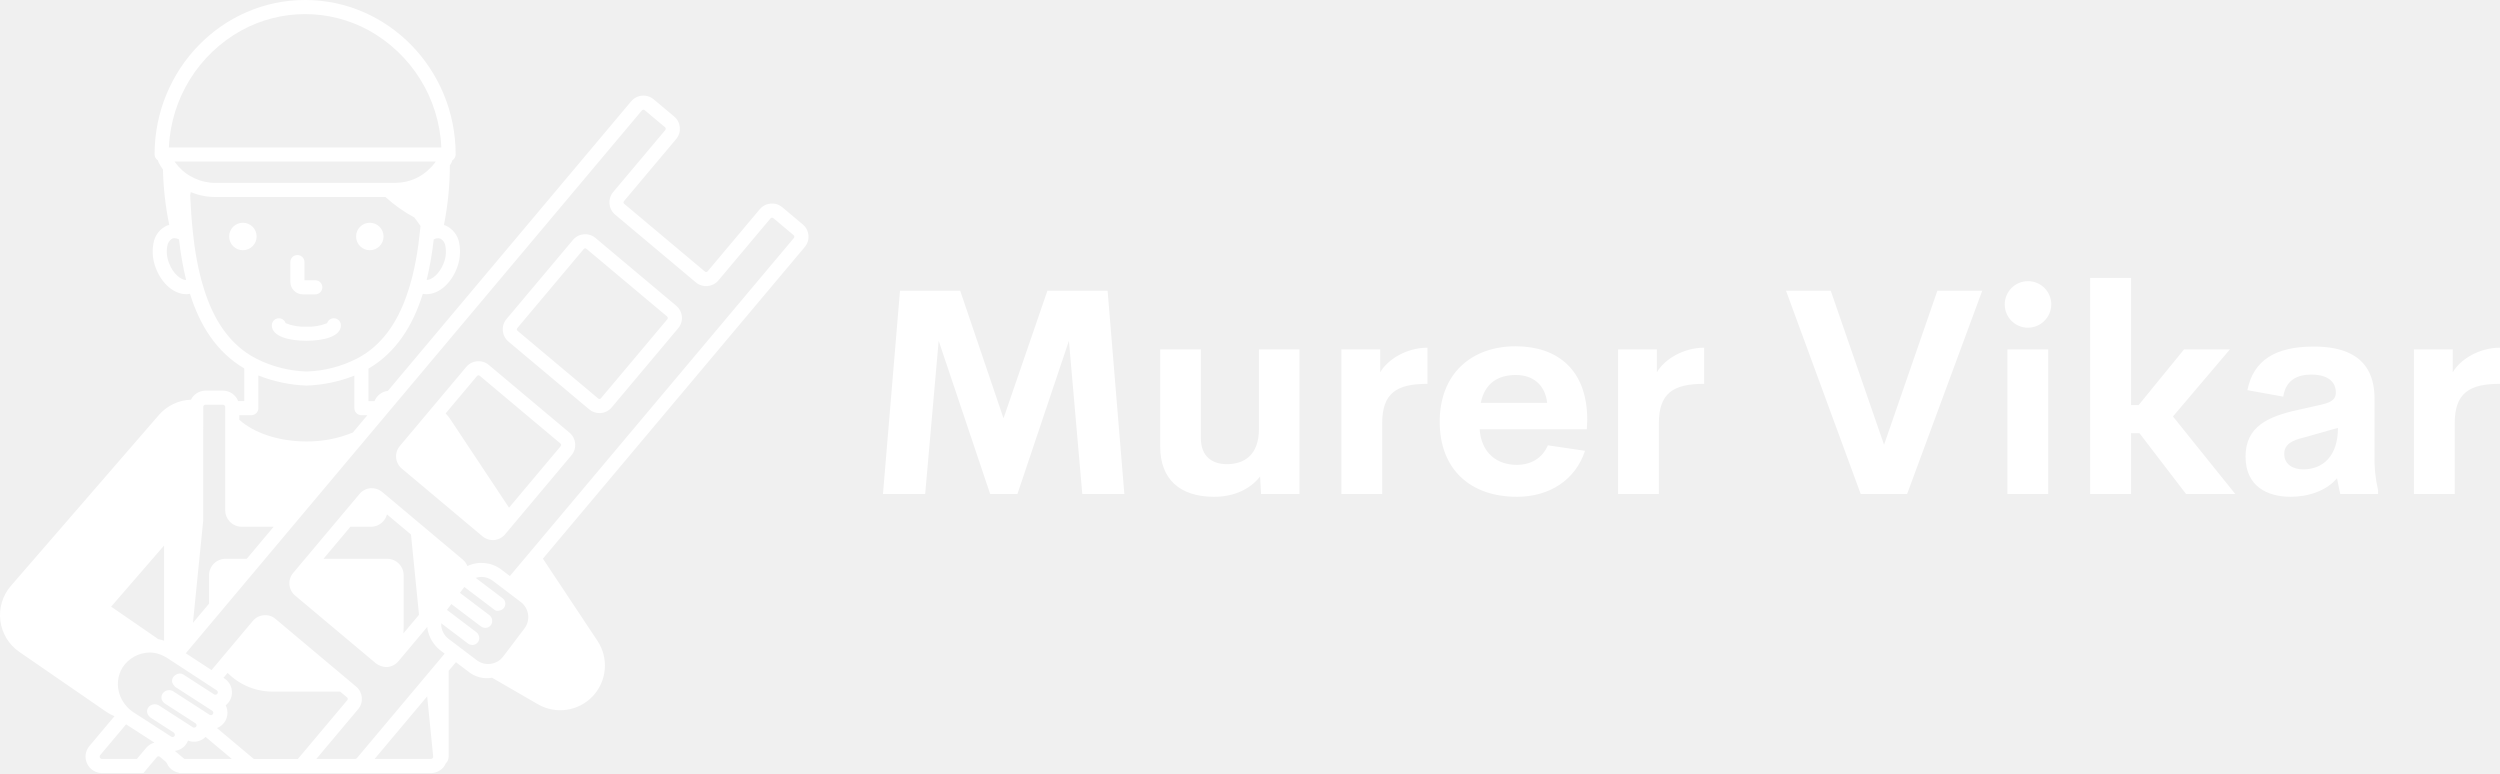
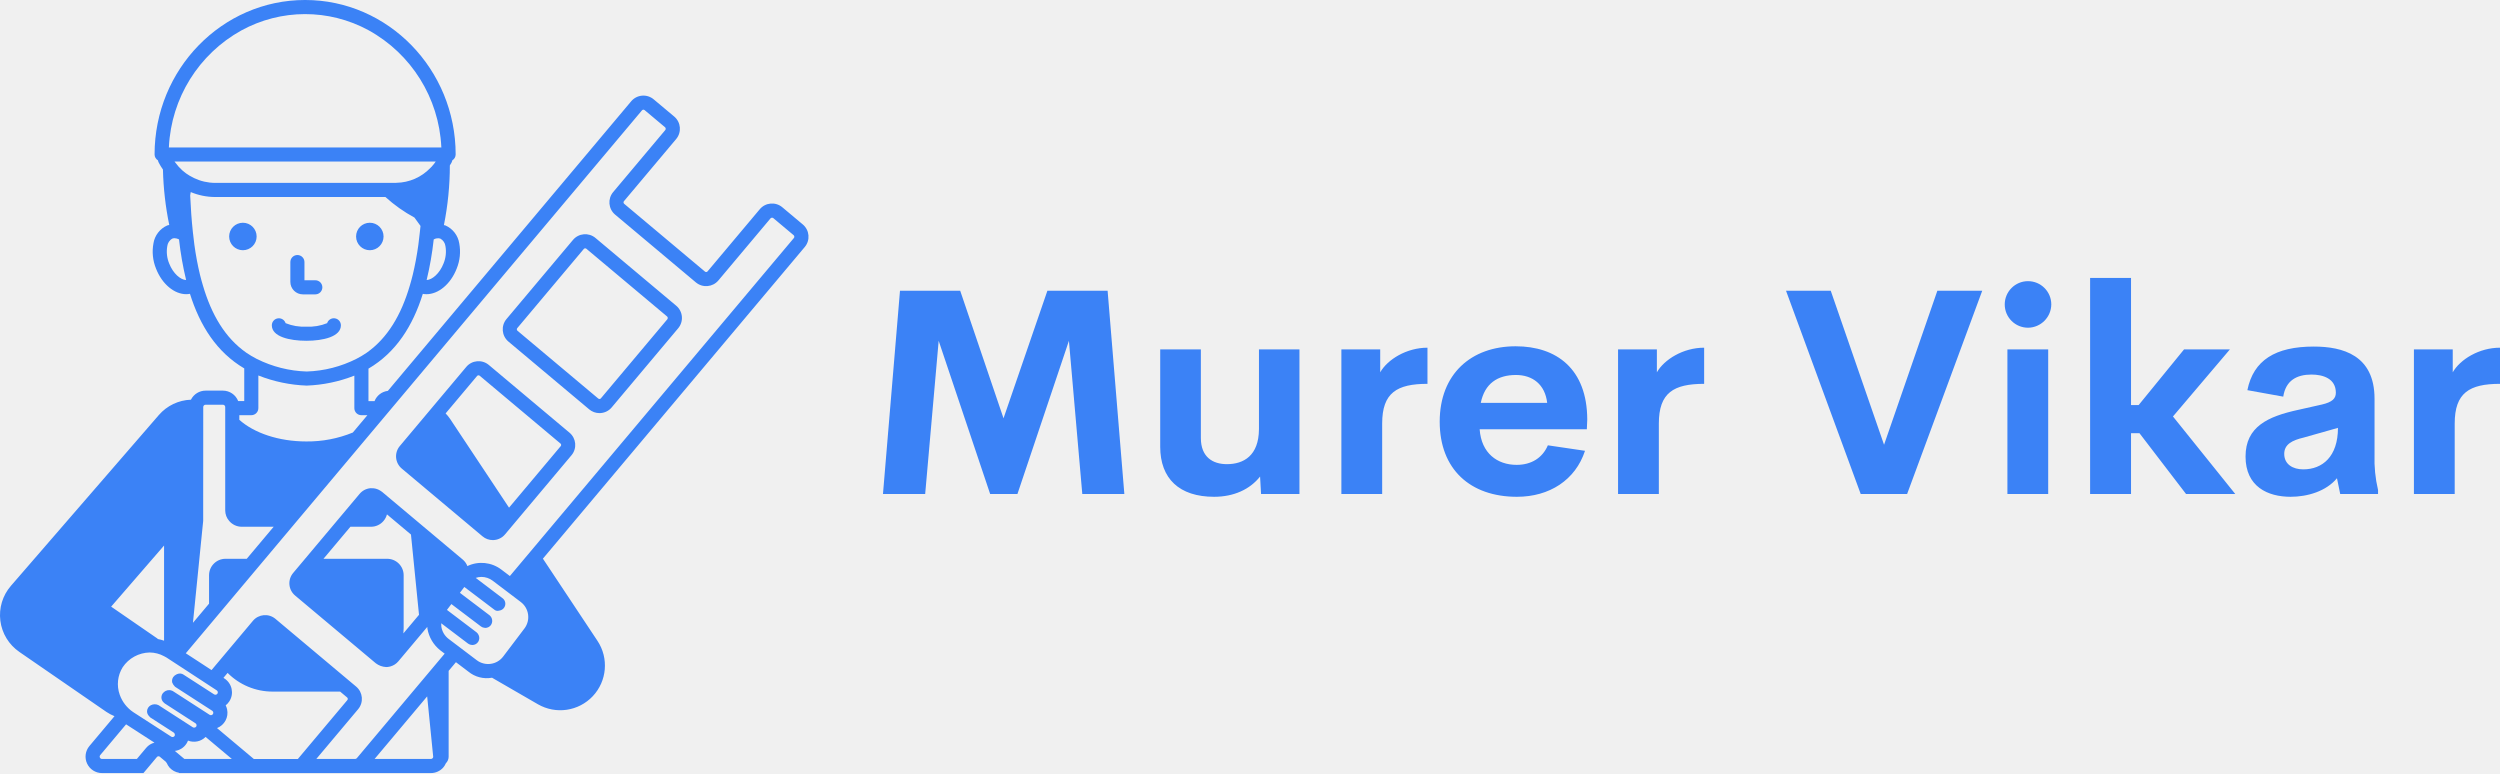
<svg xmlns="http://www.w3.org/2000/svg" width="683.639" height="211.402" viewBox="0 0 683.639 211.402">
  <g id="index_1" transform="translate(-93.547)">
    <g id="SvgjsG1781" transform="translate(93.547 0)">
-       <path id="Path_1" data-name="Path 1" d="M105.55,75.038a3.757,3.757,0,1,1,3.757,3.757A3.757,3.757,0,0,1,105.55,75.038ZM193.1,93.977a4.368,4.368,0,0,1,.53,6.16L175.45,121.776a4.324,4.324,0,0,1-2.964,1.543c-.128.013-.259.018-.387.018a4.329,4.329,0,0,1-2.8-1.025l-22.088-18.536a4.379,4.379,0,0,1-.535-6.158l18.186-21.641a4.367,4.367,0,0,1,6.155-.534Zm-2.482,2.955L168.531,78.4a.492.492,0,0,0-.327-.121l-.045,0a.49.49,0,0,0-.344.178L149.627,100.1a.513.513,0,0,0,.063.721l22.088,18.536a.574.574,0,0,0,.372.118.486.486,0,0,0,.344-.178L190.682,97.65A.576.576,0,0,0,190.619,96.931ZM228.248,77.91l-71.61,85.228,14.921,22.473a12.219,12.219,0,0,1-16.3,17.335l-12.53-7.249a7.955,7.955,0,0,1-6.511-1.7l-3.364-2.548-1.992,2.371v23.456a2.56,2.56,0,0,1-.768,1.829,4.406,4.406,0,0,1-.744,1.188A4.524,4.524,0,0,1,126,221.772H57.2l-.1-.085a4.508,4.508,0,0,1-2.543-1.4,4.439,4.439,0,0,1-.745-1.19,2.568,2.568,0,0,1-.286-.412l-1.681-1.41a.585.585,0,0,0-.722.063L47.4,221.772H36.078a4.5,4.5,0,0,1-3.447-7.4l6.853-8.156a12.135,12.135,0,0,1-2.224-1.182l-23.8-16.4a12.218,12.218,0,0,1-2.3-18.061l40.468-46.723a12.142,12.142,0,0,1,8.762-4.18,4.5,4.5,0,0,1,4.013-2.482h4.717a4.5,4.5,0,0,1,4.189,2.859h1.66v-8.931c-7.544-4.446-12.109-11.689-14.846-20.4a5.562,5.562,0,0,1-1.03.1c-3.225,0-6.586-2.726-8.248-6.992a12.292,12.292,0,0,1-.706-6.9,6.459,6.459,0,0,1,3.782-4.909,5.328,5.328,0,0,1,.538-.13,85.161,85.161,0,0,1-1.723-15.148,17.5,17.5,0,0,1-1.127-1.843,3.073,3.073,0,0,1-.251-.68,1.9,1.9,0,0,1-.911-1.6c0-23.3,18.466-42.246,41.165-42.246S132.78,29.321,132.78,52.616a1.9,1.9,0,0,1-.911,1.6,3.063,3.063,0,0,1-.252.681c-.127.244-.289.461-.426.7a83.144,83.144,0,0,1-1.622,16.323c.137.041.28.048.415.1a6.466,6.466,0,0,1,3.783,4.908,12.329,12.329,0,0,1-.706,6.9c-1.663,4.266-5.025,6.992-8.25,6.992a5.561,5.561,0,0,1-1.013-.092c-2.735,8.746-7.3,16.011-14.862,20.451v8.876h1.66a4.485,4.485,0,0,1,3.647-2.8l66.531-79.183a4.368,4.368,0,0,1,6.158-.535l5.61,4.7a4.371,4.371,0,0,1,.535,6.158L178.8,65.38a.513.513,0,0,0,.063.721L200.95,84.636a.5.5,0,0,0,.721-.062l14.275-16.992a4.37,4.37,0,0,1,6.158-.536l5.61,4.707a4.369,4.369,0,0,1,.535,6.156Zm-99.667-2.3a2.3,2.3,0,0,0-1.8.237,89.2,89.2,0,0,1-1.933,11.093c1.472-.042,3.535-1.731,4.619-4.519a8.509,8.509,0,0,0,.528-4.7A2.74,2.74,0,0,0,128.581,75.61ZM55.319,50.687h73.553c0-.054-.013-.106-.016-.161A38.525,38.525,0,0,0,108.95,18.635a36.288,36.288,0,0,0-34.781.065,38.527,38.527,0,0,0-19.8,31.826c0,.054-.013.106-.016.161h.966Zm3.754,36.258a88.765,88.765,0,0,1-1.944-11.113,2.825,2.825,0,0,0-1.224-.326,1.618,1.618,0,0,0-.584.1,2.741,2.741,0,0,0-1.407,2.115,8.53,8.53,0,0,0,.526,4.7C55.529,85.217,57.6,86.916,59.074,86.945Zm2.182-27.876a13.539,13.539,0,0,0,5.784,1.314h49.149c.134,0,.263-.021.4-.024a13.172,13.172,0,0,0,9.277-4.063c.132-.135.269-.264.4-.4a13.467,13.467,0,0,0,1.061-1.345H55.909c.061.089.132.17.2.257a13.479,13.479,0,0,0,1.946,2.172c.329.292.673.565,1.028.822.3.219.617.412.935.605A13.359,13.359,0,0,0,61.256,59.069Zm14.26,47.738A25.392,25.392,0,0,0,78.4,108.52a32.79,32.79,0,0,0,13.649,3.441,32.292,32.292,0,0,0,13.66-3.5,25.264,25.264,0,0,0,2.712-1.614c5.754-4.038,9.479-10.351,11.845-18.456.271-.93.537-1.867.773-2.844q.94-3.889,1.542-8.247c.157-1.139.285-2.322.412-3.507.059-.547.126-1.082.178-1.638l-1.661-2.291a40.369,40.369,0,0,1-7.931-5.62H67.039a17.428,17.428,0,0,1-6.7-1.349c-.054.3-.105.6-.154.911q.222,5.227.731,9.987c.127,1.188.256,2.374.415,3.516q.6,4.348,1.542,8.22c.237.978.5,1.918.777,2.849C66.016,96.463,69.751,102.765,75.516,106.807Zm-1.893,18.365c3.992,3.567,10.7,5.917,18.329,5.917a32.688,32.688,0,0,0,12.708-2.439l3.984-4.741h-1.638a1.93,1.93,0,0,1-1.929-1.929v-8.89a39.431,39.431,0,0,1-13.026,2.724,39.784,39.784,0,0,1-13.222-2.769v8.934a1.93,1.93,0,0,1-1.929,1.929H73.623v1.263ZM60.938,180.686l4.407-5.245v-7.769a4.507,4.507,0,0,1,4.5-4.5h5.808l5.429-6.462,1.621-1.93.308-.367H74.266a4.49,4.49,0,0,1-3.393-1.563,4.4,4.4,0,0,1-1.109-2.9v-28.3a.626.626,0,0,0-.643-.605H64.4a.626.626,0,0,0-.643.605v.324L63.741,147.2l0,5.617-.2,1.967-.194,1.93Zm-9.81,4.228c.092.063.16.147.25.212a11.769,11.769,0,0,1,1.664.443V159.55L38.571,176.26Zm-.717,28.534-7.755-5.005-7.07,8.415a.642.642,0,0,0,.492,1.055H45.6l2.568-3.055A4.339,4.339,0,0,1,50.411,213.449Zm5.514-1.819a.777.777,0,0,0-.2-.909l-6.46-4.168a1.849,1.849,0,0,1-.313-.344,1.879,1.879,0,0,1-.568-1.366,1.926,1.926,0,0,1,1.036-1.62,2.287,2.287,0,0,1,2.125-.013l1.009.651.483.312,1.56,1.006,6.329,4.083a.647.647,0,0,0,.43.073.637.637,0,0,0,.478-.271.667.667,0,0,0-.2-.909l-6.89-4.446-1.264-.816-.279-.18a1.875,1.875,0,0,1-.164-.158,1.9,1.9,0,0,1-.677-1.06,1.929,1.929,0,0,1,.27-1.455,2.1,2.1,0,0,1,.407-.421,2.028,2.028,0,0,1,2.156-.377,1.517,1.517,0,0,1,.2.072l.151.1,1.472.95,5.424,3.5,3.058,1.974a.653.653,0,0,0,.495.085.642.642,0,0,0,.412-.281.662.662,0,0,0-.195-.909l-9.047-5.841-1.059-.684a1.838,1.838,0,0,1-.142-.138,2.946,2.946,0,0,1-.7-1.085,1.925,1.925,0,0,1,.279-1.462c.006-.009.017-.014.023-.024a2.16,2.16,0,0,1,.816-.677,2.1,2.1,0,0,1,1.217-.259,1.667,1.667,0,0,1,.7.248l1.137.734,6.478,4.181.82.529a.673.673,0,0,0,.909-.2.663.663,0,0,0-.2-.907l-.677-.442L59.6,194.02l-3.116-2.033-.523-.341-.082-.054-1.023-.668-1.148-.749c-.168-.107-.339-.183-.509-.277l-.156-.084a8.39,8.39,0,0,0-3.926-1.018,9.089,9.089,0,0,0-7.4,4.047,8.681,8.681,0,0,0-.8,7.5,9.578,9.578,0,0,0,3.682,4.756l.564.364,2.071,1.336,5.814,3.752.958.618,1.016.656a.666.666,0,0,0,.875-.175C55.9,211.642,55.917,211.643,55.925,211.63Zm15.657,6.283L64.4,211.886a4.481,4.481,0,0,1-4.811,1.008,4.6,4.6,0,0,1-.422.829,4.342,4.342,0,0,1-3.187,1.989l1.329,1.115,1.3,1.086Zm18.051,0,13.529-16.1a.513.513,0,0,0-.063-.721l-1.91-1.6H82.71a17.309,17.309,0,0,1-12.292-5.113l-1.137,1.353.275.179a4.522,4.522,0,0,1,1.34,6.238,4.526,4.526,0,0,1-1,1.1,4.594,4.594,0,0,1,.381,1.083,4.481,4.481,0,0,1-2.756,5.137l10.064,8.447H89.633Zm37-.661L124.99,200.8l-14.376,17.11H126a.644.644,0,0,0,.49-.214A.568.568,0,0,0,126.637,217.253ZM150.6,175l-2.4-1.821-1.54-1.167-3.749-2.84a5.13,5.13,0,0,0-3.105-1.043,5.189,5.189,0,0,0-1.543.265l5.45,4.128,1.54,1.166.33.25a1.885,1.885,0,0,1-.876,3.4,1.425,1.425,0,0,1-1.455-.325l-.484-.366-7.616-5.768-1.213,1.6,7.535,5.706.567.429a2,2,0,0,1,.372,2.7,1.927,1.927,0,0,1-1.54.764c-.045,0-.089-.019-.134-.022a1.909,1.909,0,0,1-1.029-.37l-.721-.546-1.54-1.166-5.839-4.422-1.213,1.6.467.353,6.831,5.173.8.607a1.875,1.875,0,0,1,.57.76,1.9,1.9,0,0,1-1.739,2.707,1.931,1.931,0,0,1-.472-.076,1.906,1.906,0,0,1-.691-.316l-.955-.724-4.346-3.291-2.034-1.54a5.193,5.193,0,0,0,.035.872,5.127,5.127,0,0,0,1.995,3.407l0,0,1.4,1.059,3.08,2.332,3.21,2.431a5.159,5.159,0,0,0,7.225-1l5.828-7.693A5.166,5.166,0,0,0,150.6,175ZM225.231,74.709,219.621,70a.573.573,0,0,0-.721.063L204.625,87.057a4.375,4.375,0,0,1-6.158.535L176.382,69.056a4.378,4.378,0,0,1-.535-6.159l14.275-16.99a.576.576,0,0,0-.06-.719l-5.612-4.707a.465.465,0,0,0-.372-.118.5.5,0,0,0-.349.181L60.254,187.5l-1.271,1.512,1.05.685,5.992,3.909,1.956-2.328,9.357-11.138A4.376,4.376,0,0,1,83.5,179.6l22.083,18.536a4.379,4.379,0,0,1,.536,6.158L94.673,217.913h10.6a.641.641,0,0,0,.491-.226l22.147-26.358,1.863-2.217-1.249-.946a9.627,9.627,0,0,1-3.46-5.86l-.032-.315c-.008-.067,0-.134-.008-.2l-.011.013-1.722,2.049-6.188,7.364a4.326,4.326,0,0,1-2.088,1.373,4.4,4.4,0,0,1-.88.17c-.128.013-.258.018-.384.018a5.092,5.092,0,0,1-2.8-1.025l-.163-.137-21.921-18.4a4.365,4.365,0,0,1-.535-6.155l.025-.03,18.156-21.611a4.345,4.345,0,0,1,2.964-1.545,4.744,4.744,0,0,1,.806.014,4.328,4.328,0,0,1,1.929.68,4.271,4.271,0,0,1,.457.313l1.472,1.236,20.613,17.3a4.32,4.32,0,0,1,1.231,1.746,8.983,8.983,0,0,1,9.255.934h0l2.364,1.791,6.807-8.1,70.88-84.36A.573.573,0,0,0,225.231,74.709ZM118.559,167.673v14.451c0,.49-.034.973-.074,1.453l4.273-5.085-2.18-21.782-.017-.166-2.1-1.764-4.467-3.75a4.42,4.42,0,0,1-.96,1.821,4.49,4.49,0,0,1-3.393,1.563h-5.644l-.308.367-1.621,1.93-5.429,6.462h17.421A4.508,4.508,0,0,1,118.559,167.673Zm45.9-32.818L146.28,156.5a4.336,4.336,0,0,1-2.969,1.543c-.128.013-.256.018-.384.018a4.329,4.329,0,0,1-2.8-1.025l-20.194-16.948-1.892-1.588a4.366,4.366,0,0,1-.535-6.158L135.684,110.7a4.372,4.372,0,0,1,6.155-.539L163.927,128.7A4.375,4.375,0,0,1,164.462,134.855Zm-3.02-3.2-22.083-18.536a.513.513,0,0,0-.719.063l-8.6,10.237a12.155,12.155,0,0,1,1.19,1.453l16.148,24.322,14.129-16.82A.508.508,0,0,0,161.442,131.652ZM91,90.867h3.4a1.929,1.929,0,1,0,0-3.859H91.434V82.036a1.929,1.929,0,1,0-3.859,0v5.409A3.425,3.425,0,0,0,91,90.867ZM78.355,75.038A3.757,3.757,0,1,0,74.6,78.795,3.757,3.757,0,0,0,78.355,75.038Zm13.6,28.519c4.565,0,9.444-1.11,9.444-4.226a1.929,1.929,0,0,0-3.767-.588,13.319,13.319,0,0,1-5.676.955,13.294,13.294,0,0,1-5.678-.956,1.93,1.93,0,0,0-3.767.589C82.508,102.446,87.386,103.556,91.952,103.556Z" transform="translate(-8.178 -10.37)" fill="#fff" />
+       <path id="Path_1" data-name="Path 1" d="M105.55,75.038a3.757,3.757,0,1,1,3.757,3.757A3.757,3.757,0,0,1,105.55,75.038ZM193.1,93.977a4.368,4.368,0,0,1,.53,6.16L175.45,121.776a4.324,4.324,0,0,1-2.964,1.543c-.128.013-.259.018-.387.018a4.329,4.329,0,0,1-2.8-1.025l-22.088-18.536a4.379,4.379,0,0,1-.535-6.158l18.186-21.641a4.367,4.367,0,0,1,6.155-.534Zm-2.482,2.955L168.531,78.4a.492.492,0,0,0-.327-.121l-.045,0a.49.49,0,0,0-.344.178L149.627,100.1a.513.513,0,0,0,.063.721l22.088,18.536a.574.574,0,0,0,.372.118.486.486,0,0,0,.344-.178L190.682,97.65A.576.576,0,0,0,190.619,96.931ZM228.248,77.91l-71.61,85.228,14.921,22.473a12.219,12.219,0,0,1-16.3,17.335l-12.53-7.249a7.955,7.955,0,0,1-6.511-1.7l-3.364-2.548-1.992,2.371v23.456a2.56,2.56,0,0,1-.768,1.829,4.406,4.406,0,0,1-.744,1.188A4.524,4.524,0,0,1,126,221.772H57.2l-.1-.085a4.508,4.508,0,0,1-2.543-1.4,4.439,4.439,0,0,1-.745-1.19,2.568,2.568,0,0,1-.286-.412l-1.681-1.41a.585.585,0,0,0-.722.063L47.4,221.772H36.078a4.5,4.5,0,0,1-3.447-7.4l6.853-8.156a12.135,12.135,0,0,1-2.224-1.182l-23.8-16.4a12.218,12.218,0,0,1-2.3-18.061l40.468-46.723a12.142,12.142,0,0,1,8.762-4.18,4.5,4.5,0,0,1,4.013-2.482h4.717a4.5,4.5,0,0,1,4.189,2.859h1.66v-8.931c-7.544-4.446-12.109-11.689-14.846-20.4a5.562,5.562,0,0,1-1.03.1c-3.225,0-6.586-2.726-8.248-6.992a12.292,12.292,0,0,1-.706-6.9,6.459,6.459,0,0,1,3.782-4.909,5.328,5.328,0,0,1,.538-.13,85.161,85.161,0,0,1-1.723-15.148,17.5,17.5,0,0,1-1.127-1.843,3.073,3.073,0,0,1-.251-.68,1.9,1.9,0,0,1-.911-1.6c0-23.3,18.466-42.246,41.165-42.246S132.78,29.321,132.78,52.616a1.9,1.9,0,0,1-.911,1.6,3.063,3.063,0,0,1-.252.681c-.127.244-.289.461-.426.7a83.144,83.144,0,0,1-1.622,16.323c.137.041.28.048.415.1a6.466,6.466,0,0,1,3.783,4.908,12.329,12.329,0,0,1-.706,6.9c-1.663,4.266-5.025,6.992-8.25,6.992a5.561,5.561,0,0,1-1.013-.092c-2.735,8.746-7.3,16.011-14.862,20.451v8.876h1.66a4.485,4.485,0,0,1,3.647-2.8l66.531-79.183a4.368,4.368,0,0,1,6.158-.535l5.61,4.7a4.371,4.371,0,0,1,.535,6.158L178.8,65.38a.513.513,0,0,0,.063.721L200.95,84.636a.5.5,0,0,0,.721-.062l14.275-16.992a4.37,4.37,0,0,1,6.158-.536l5.61,4.707a4.369,4.369,0,0,1,.535,6.156Zm-99.667-2.3a2.3,2.3,0,0,0-1.8.237,89.2,89.2,0,0,1-1.933,11.093c1.472-.042,3.535-1.731,4.619-4.519a8.509,8.509,0,0,0,.528-4.7A2.74,2.74,0,0,0,128.581,75.61ZM55.319,50.687h73.553c0-.054-.013-.106-.016-.161A38.525,38.525,0,0,0,108.95,18.635a36.288,36.288,0,0,0-34.781.065,38.527,38.527,0,0,0-19.8,31.826c0,.054-.013.106-.016.161h.966Zm3.754,36.258a88.765,88.765,0,0,1-1.944-11.113,2.825,2.825,0,0,0-1.224-.326,1.618,1.618,0,0,0-.584.1,2.741,2.741,0,0,0-1.407,2.115,8.53,8.53,0,0,0,.526,4.7C55.529,85.217,57.6,86.916,59.074,86.945Zm2.182-27.876a13.539,13.539,0,0,0,5.784,1.314h49.149c.134,0,.263-.021.4-.024a13.172,13.172,0,0,0,9.277-4.063c.132-.135.269-.264.4-.4a13.467,13.467,0,0,0,1.061-1.345H55.909c.061.089.132.17.2.257a13.479,13.479,0,0,0,1.946,2.172c.329.292.673.565,1.028.822.3.219.617.412.935.605A13.359,13.359,0,0,0,61.256,59.069Zm14.26,47.738A25.392,25.392,0,0,0,78.4,108.52a32.79,32.79,0,0,0,13.649,3.441,32.292,32.292,0,0,0,13.66-3.5,25.264,25.264,0,0,0,2.712-1.614c5.754-4.038,9.479-10.351,11.845-18.456.271-.93.537-1.867.773-2.844q.94-3.889,1.542-8.247c.157-1.139.285-2.322.412-3.507.059-.547.126-1.082.178-1.638l-1.661-2.291a40.369,40.369,0,0,1-7.931-5.62H67.039a17.428,17.428,0,0,1-6.7-1.349c-.054.3-.105.6-.154.911q.222,5.227.731,9.987c.127,1.188.256,2.374.415,3.516q.6,4.348,1.542,8.22c.237.978.5,1.918.777,2.849C66.016,96.463,69.751,102.765,75.516,106.807Zm-1.893,18.365c3.992,3.567,10.7,5.917,18.329,5.917a32.688,32.688,0,0,0,12.708-2.439l3.984-4.741h-1.638a1.93,1.93,0,0,1-1.929-1.929v-8.89a39.431,39.431,0,0,1-13.026,2.724,39.784,39.784,0,0,1-13.222-2.769v8.934a1.93,1.93,0,0,1-1.929,1.929H73.623v1.263ZM60.938,180.686l4.407-5.245v-7.769a4.507,4.507,0,0,1,4.5-4.5h5.808l5.429-6.462,1.621-1.93.308-.367H74.266a4.49,4.49,0,0,1-3.393-1.563,4.4,4.4,0,0,1-1.109-2.9v-28.3a.626.626,0,0,0-.643-.605H64.4a.626.626,0,0,0-.643.605v.324L63.741,147.2l0,5.617-.2,1.967-.194,1.93Zm-9.81,4.228c.092.063.16.147.25.212a11.769,11.769,0,0,1,1.664.443V159.55L38.571,176.26Zm-.717,28.534-7.755-5.005-7.07,8.415a.642.642,0,0,0,.492,1.055H45.6l2.568-3.055A4.339,4.339,0,0,1,50.411,213.449Zm5.514-1.819a.777.777,0,0,0-.2-.909l-6.46-4.168a1.849,1.849,0,0,1-.313-.344,1.879,1.879,0,0,1-.568-1.366,1.926,1.926,0,0,1,1.036-1.62,2.287,2.287,0,0,1,2.125-.013l1.009.651.483.312,1.56,1.006,6.329,4.083a.647.647,0,0,0,.43.073.637.637,0,0,0,.478-.271.667.667,0,0,0-.2-.909l-6.89-4.446-1.264-.816-.279-.18a1.875,1.875,0,0,1-.164-.158,1.9,1.9,0,0,1-.677-1.06,1.929,1.929,0,0,1,.27-1.455,2.1,2.1,0,0,1,.407-.421,2.028,2.028,0,0,1,2.156-.377,1.517,1.517,0,0,1,.2.072l.151.1,1.472.95,5.424,3.5,3.058,1.974a.653.653,0,0,0,.495.085.642.642,0,0,0,.412-.281.662.662,0,0,0-.195-.909l-9.047-5.841-1.059-.684a1.838,1.838,0,0,1-.142-.138,2.946,2.946,0,0,1-.7-1.085,1.925,1.925,0,0,1,.279-1.462c.006-.009.017-.014.023-.024a2.16,2.16,0,0,1,.816-.677,2.1,2.1,0,0,1,1.217-.259,1.667,1.667,0,0,1,.7.248l1.137.734,6.478,4.181.82.529a.673.673,0,0,0,.909-.2.663.663,0,0,0-.2-.907l-.677-.442L59.6,194.02l-3.116-2.033-.523-.341-.082-.054-1.023-.668-1.148-.749c-.168-.107-.339-.183-.509-.277l-.156-.084a8.39,8.39,0,0,0-3.926-1.018,9.089,9.089,0,0,0-7.4,4.047,8.681,8.681,0,0,0-.8,7.5,9.578,9.578,0,0,0,3.682,4.756l.564.364,2.071,1.336,5.814,3.752.958.618,1.016.656a.666.666,0,0,0,.875-.175C55.9,211.642,55.917,211.643,55.925,211.63Zm15.657,6.283L64.4,211.886a4.481,4.481,0,0,1-4.811,1.008,4.6,4.6,0,0,1-.422.829,4.342,4.342,0,0,1-3.187,1.989l1.329,1.115,1.3,1.086Zm18.051,0,13.529-16.1a.513.513,0,0,0-.063-.721l-1.91-1.6H82.71a17.309,17.309,0,0,1-12.292-5.113l-1.137,1.353.275.179a4.522,4.522,0,0,1,1.34,6.238,4.526,4.526,0,0,1-1,1.1,4.594,4.594,0,0,1,.381,1.083,4.481,4.481,0,0,1-2.756,5.137l10.064,8.447H89.633Zm37-.661L124.99,200.8l-14.376,17.11H126a.644.644,0,0,0,.49-.214A.568.568,0,0,0,126.637,217.253ZM150.6,175l-2.4-1.821-1.54-1.167-3.749-2.84a5.13,5.13,0,0,0-3.105-1.043,5.189,5.189,0,0,0-1.543.265l5.45,4.128,1.54,1.166.33.25a1.885,1.885,0,0,1-.876,3.4,1.425,1.425,0,0,1-1.455-.325l-.484-.366-7.616-5.768-1.213,1.6,7.535,5.706.567.429a2,2,0,0,1,.372,2.7,1.927,1.927,0,0,1-1.54.764c-.045,0-.089-.019-.134-.022a1.909,1.909,0,0,1-1.029-.37l-.721-.546-1.54-1.166-5.839-4.422-1.213,1.6.467.353,6.831,5.173.8.607a1.875,1.875,0,0,1,.57.76,1.9,1.9,0,0,1-1.739,2.707,1.931,1.931,0,0,1-.472-.076,1.906,1.906,0,0,1-.691-.316l-.955-.724-4.346-3.291-2.034-1.54a5.193,5.193,0,0,0,.035.872,5.127,5.127,0,0,0,1.995,3.407l0,0,1.4,1.059,3.08,2.332,3.21,2.431a5.159,5.159,0,0,0,7.225-1l5.828-7.693A5.166,5.166,0,0,0,150.6,175ZM225.231,74.709,219.621,70a.573.573,0,0,0-.721.063L204.625,87.057a4.375,4.375,0,0,1-6.158.535L176.382,69.056a4.378,4.378,0,0,1-.535-6.159l14.275-16.99a.576.576,0,0,0-.06-.719l-5.612-4.707a.465.465,0,0,0-.372-.118.5.5,0,0,0-.349.181L60.254,187.5l-1.271,1.512,1.05.685,5.992,3.909,1.956-2.328,9.357-11.138A4.376,4.376,0,0,1,83.5,179.6l22.083,18.536a4.379,4.379,0,0,1,.536,6.158L94.673,217.913h10.6a.641.641,0,0,0,.491-.226l22.147-26.358,1.863-2.217-1.249-.946a9.627,9.627,0,0,1-3.46-5.86l-.032-.315c-.008-.067,0-.134-.008-.2l-.011.013-1.722,2.049-6.188,7.364a4.326,4.326,0,0,1-2.088,1.373,4.4,4.4,0,0,1-.88.17c-.128.013-.258.018-.384.018a5.092,5.092,0,0,1-2.8-1.025l-.163-.137-21.921-18.4a4.365,4.365,0,0,1-.535-6.155l.025-.03,18.156-21.611a4.345,4.345,0,0,1,2.964-1.545,4.744,4.744,0,0,1,.806.014,4.328,4.328,0,0,1,1.929.68,4.271,4.271,0,0,1,.457.313l1.472,1.236,20.613,17.3a4.32,4.32,0,0,1,1.231,1.746,8.983,8.983,0,0,1,9.255.934h0l2.364,1.791,6.807-8.1,70.88-84.36A.573.573,0,0,0,225.231,74.709ZM118.559,167.673v14.451c0,.49-.034.973-.074,1.453l4.273-5.085-2.18-21.782-.017-.166-2.1-1.764-4.467-3.75a4.42,4.42,0,0,1-.96,1.821,4.49,4.49,0,0,1-3.393,1.563h-5.644l-.308.367-1.621,1.93-5.429,6.462h17.421A4.508,4.508,0,0,1,118.559,167.673Zm45.9-32.818L146.28,156.5a4.336,4.336,0,0,1-2.969,1.543c-.128.013-.256.018-.384.018a4.329,4.329,0,0,1-2.8-1.025l-20.194-16.948-1.892-1.588a4.366,4.366,0,0,1-.535-6.158L135.684,110.7a4.372,4.372,0,0,1,6.155-.539L163.927,128.7A4.375,4.375,0,0,1,164.462,134.855Zm-3.02-3.2-22.083-18.536a.513.513,0,0,0-.719.063l-8.6,10.237a12.155,12.155,0,0,1,1.19,1.453l16.148,24.322,14.129-16.82A.508.508,0,0,0,161.442,131.652ZM91,90.867h3.4a1.929,1.929,0,1,0,0-3.859H91.434V82.036a1.929,1.929,0,1,0-3.859,0v5.409A3.425,3.425,0,0,0,91,90.867ZM78.355,75.038A3.757,3.757,0,1,0,74.6,78.795,3.757,3.757,0,0,0,78.355,75.038Zm13.6,28.519c4.565,0,9.444-1.11,9.444-4.226a1.929,1.929,0,0,0-3.767-.588,13.319,13.319,0,0,1-5.676.955,13.294,13.294,0,0,1-5.678-.956,1.93,1.93,0,0,0-3.767.589C82.508,102.446,87.386,103.556,91.952,103.556Z" transform="translate(-8.178 -10.37)" fill="#3B82F6" />
    </g>
    <g id="SvgjsG1782" transform="translate(357 74)">
-       <path id="Path_2" data-name="Path 2" d="M68.214,67.989h-11.5L53.059,26.1,38.981,67.989H31.519L17.441,26.1,13.749,67.989H2.209L6.864,12.407H23.326L35.173,47.294l12-34.887H63.637Zm36.811-39.541H116.1V67.989H105.6l-.269-4.77c-2.77,3.5-7.154,5.539-12.578,5.539-9.5,0-14.732-4.962-14.732-13.693V28.447H89.139V52.68c0,5.231,3.27,7.154,7.116,7.154,4.577,0,8.731-2.308,8.77-9.578V28.448Zm33.156,6.269c2-3.5,7.193-6.731,12.924-6.731V37.87c-8.385,0-12.386,2.462-12.386,10.847V67.988H127.565V28.447h10.616v6.27ZM194.8,47.641l-.115,2.654h-29.31c.462,6.577,4.846,9.731,10.116,9.731,3.962,0,7.039-1.846,8.539-5.346l10.155,1.5c-2.616,8-9.731,12.578-18.617,12.578-12.77,0-21.118-7.539-21.118-20.541S163.029,27.6,175.223,27.6c11.193,0,19.54,6.193,19.578,20.04ZM175.3,35.449c-5.039,0-8.539,2.346-9.616,7.616h18.155c-.577-5.039-4-7.616-8.539-7.616Zm38.539-.733c2-3.5,7.193-6.731,12.924-6.731V37.87c-8.385,0-12.386,2.462-12.386,10.847V67.988H203.223V28.447h10.616v6.27Zm76.7-22.309h12.27L282.268,67.989H269.575L249.151,12.407h12.232L275.96,54.526Zm24.808,10.117a6.366,6.366,0,1,1,6.347-6.385A6.427,6.427,0,0,1,315.347,22.524Zm-5.654,45.465V28.448h11.155V67.989Zm48.848,0L345.81,51.372H343.5V67.989H332.309V8.907H343.5V43.679h2.077L358,28.447h12.539L354.964,46.794,372,67.989H358.541Zm51.544-10.732a36.916,36.916,0,0,0,.962,9.654v1.077H400.7l-.885-4.308c-2.962,3.577-8.078,5.077-12.693,5.077-6.231,0-12.309-2.77-12.309-11,0-8.193,6.116-10.962,14.386-12.77l6.5-1.462c2.808-.654,3.808-1.615,3.808-3.231,0-3.885-3.539-4.962-6.654-4.962-4,0-7.039,1.577-7.731,6.039L375.314,39.6c1.654-8.193,7.654-11.924,18.155-11.924,7.924,0,16.617,2.346,16.617,14.27V57.257Zm-19.5,4c5.27,0,9.5-3.5,9.5-11.347L390.7,52.564c-3.077.731-5.308,1.808-5.308,4.462,0,2.846,2.346,4.231,5.193,4.231Zm40.886-26.541c2-3.5,7.193-6.731,12.924-6.731V37.87c-8.385,0-12.386,2.462-12.386,10.847V67.988H420.855V28.447h10.616v6.27Z" transform="translate(-24.209 -6.907)" fill="#fff" />
+       <path id="Path_2" data-name="Path 2" d="M68.214,67.989h-11.5L53.059,26.1,38.981,67.989H31.519L17.441,26.1,13.749,67.989H2.209L6.864,12.407H23.326L35.173,47.294l12-34.887H63.637Zm36.811-39.541H116.1V67.989H105.6l-.269-4.77c-2.77,3.5-7.154,5.539-12.578,5.539-9.5,0-14.732-4.962-14.732-13.693V28.447H89.139V52.68c0,5.231,3.27,7.154,7.116,7.154,4.577,0,8.731-2.308,8.77-9.578V28.448Zm33.156,6.269c2-3.5,7.193-6.731,12.924-6.731V37.87c-8.385,0-12.386,2.462-12.386,10.847V67.988H127.565V28.447h10.616v6.27ZM194.8,47.641l-.115,2.654h-29.31c.462,6.577,4.846,9.731,10.116,9.731,3.962,0,7.039-1.846,8.539-5.346l10.155,1.5c-2.616,8-9.731,12.578-18.617,12.578-12.77,0-21.118-7.539-21.118-20.541S163.029,27.6,175.223,27.6c11.193,0,19.54,6.193,19.578,20.04ZM175.3,35.449c-5.039,0-8.539,2.346-9.616,7.616h18.155c-.577-5.039-4-7.616-8.539-7.616Zm38.539-.733c2-3.5,7.193-6.731,12.924-6.731V37.87c-8.385,0-12.386,2.462-12.386,10.847V67.988H203.223V28.447h10.616v6.27Zm76.7-22.309h12.27L282.268,67.989H269.575L249.151,12.407h12.232L275.96,54.526Zm24.808,10.117a6.366,6.366,0,1,1,6.347-6.385A6.427,6.427,0,0,1,315.347,22.524Zm-5.654,45.465V28.448h11.155V67.989Zm48.848,0L345.81,51.372H343.5V67.989H332.309V8.907H343.5V43.679h2.077L358,28.447h12.539L354.964,46.794,372,67.989H358.541Zm51.544-10.732a36.916,36.916,0,0,0,.962,9.654v1.077H400.7l-.885-4.308c-2.962,3.577-8.078,5.077-12.693,5.077-6.231,0-12.309-2.77-12.309-11,0-8.193,6.116-10.962,14.386-12.77l6.5-1.462c2.808-.654,3.808-1.615,3.808-3.231,0-3.885-3.539-4.962-6.654-4.962-4,0-7.039,1.577-7.731,6.039L375.314,39.6c1.654-8.193,7.654-11.924,18.155-11.924,7.924,0,16.617,2.346,16.617,14.27V57.257Zm-19.5,4c5.27,0,9.5-3.5,9.5-11.347L390.7,52.564c-3.077.731-5.308,1.808-5.308,4.462,0,2.846,2.346,4.231,5.193,4.231Zm40.886-26.541c2-3.5,7.193-6.731,12.924-6.731V37.87c-8.385,0-12.386,2.462-12.386,10.847V67.988H420.855V28.447h10.616v6.27Z" transform="translate(-24.209 -6.907)" fill="#3B82F6" />
    </g>
  </g>
</svg>
